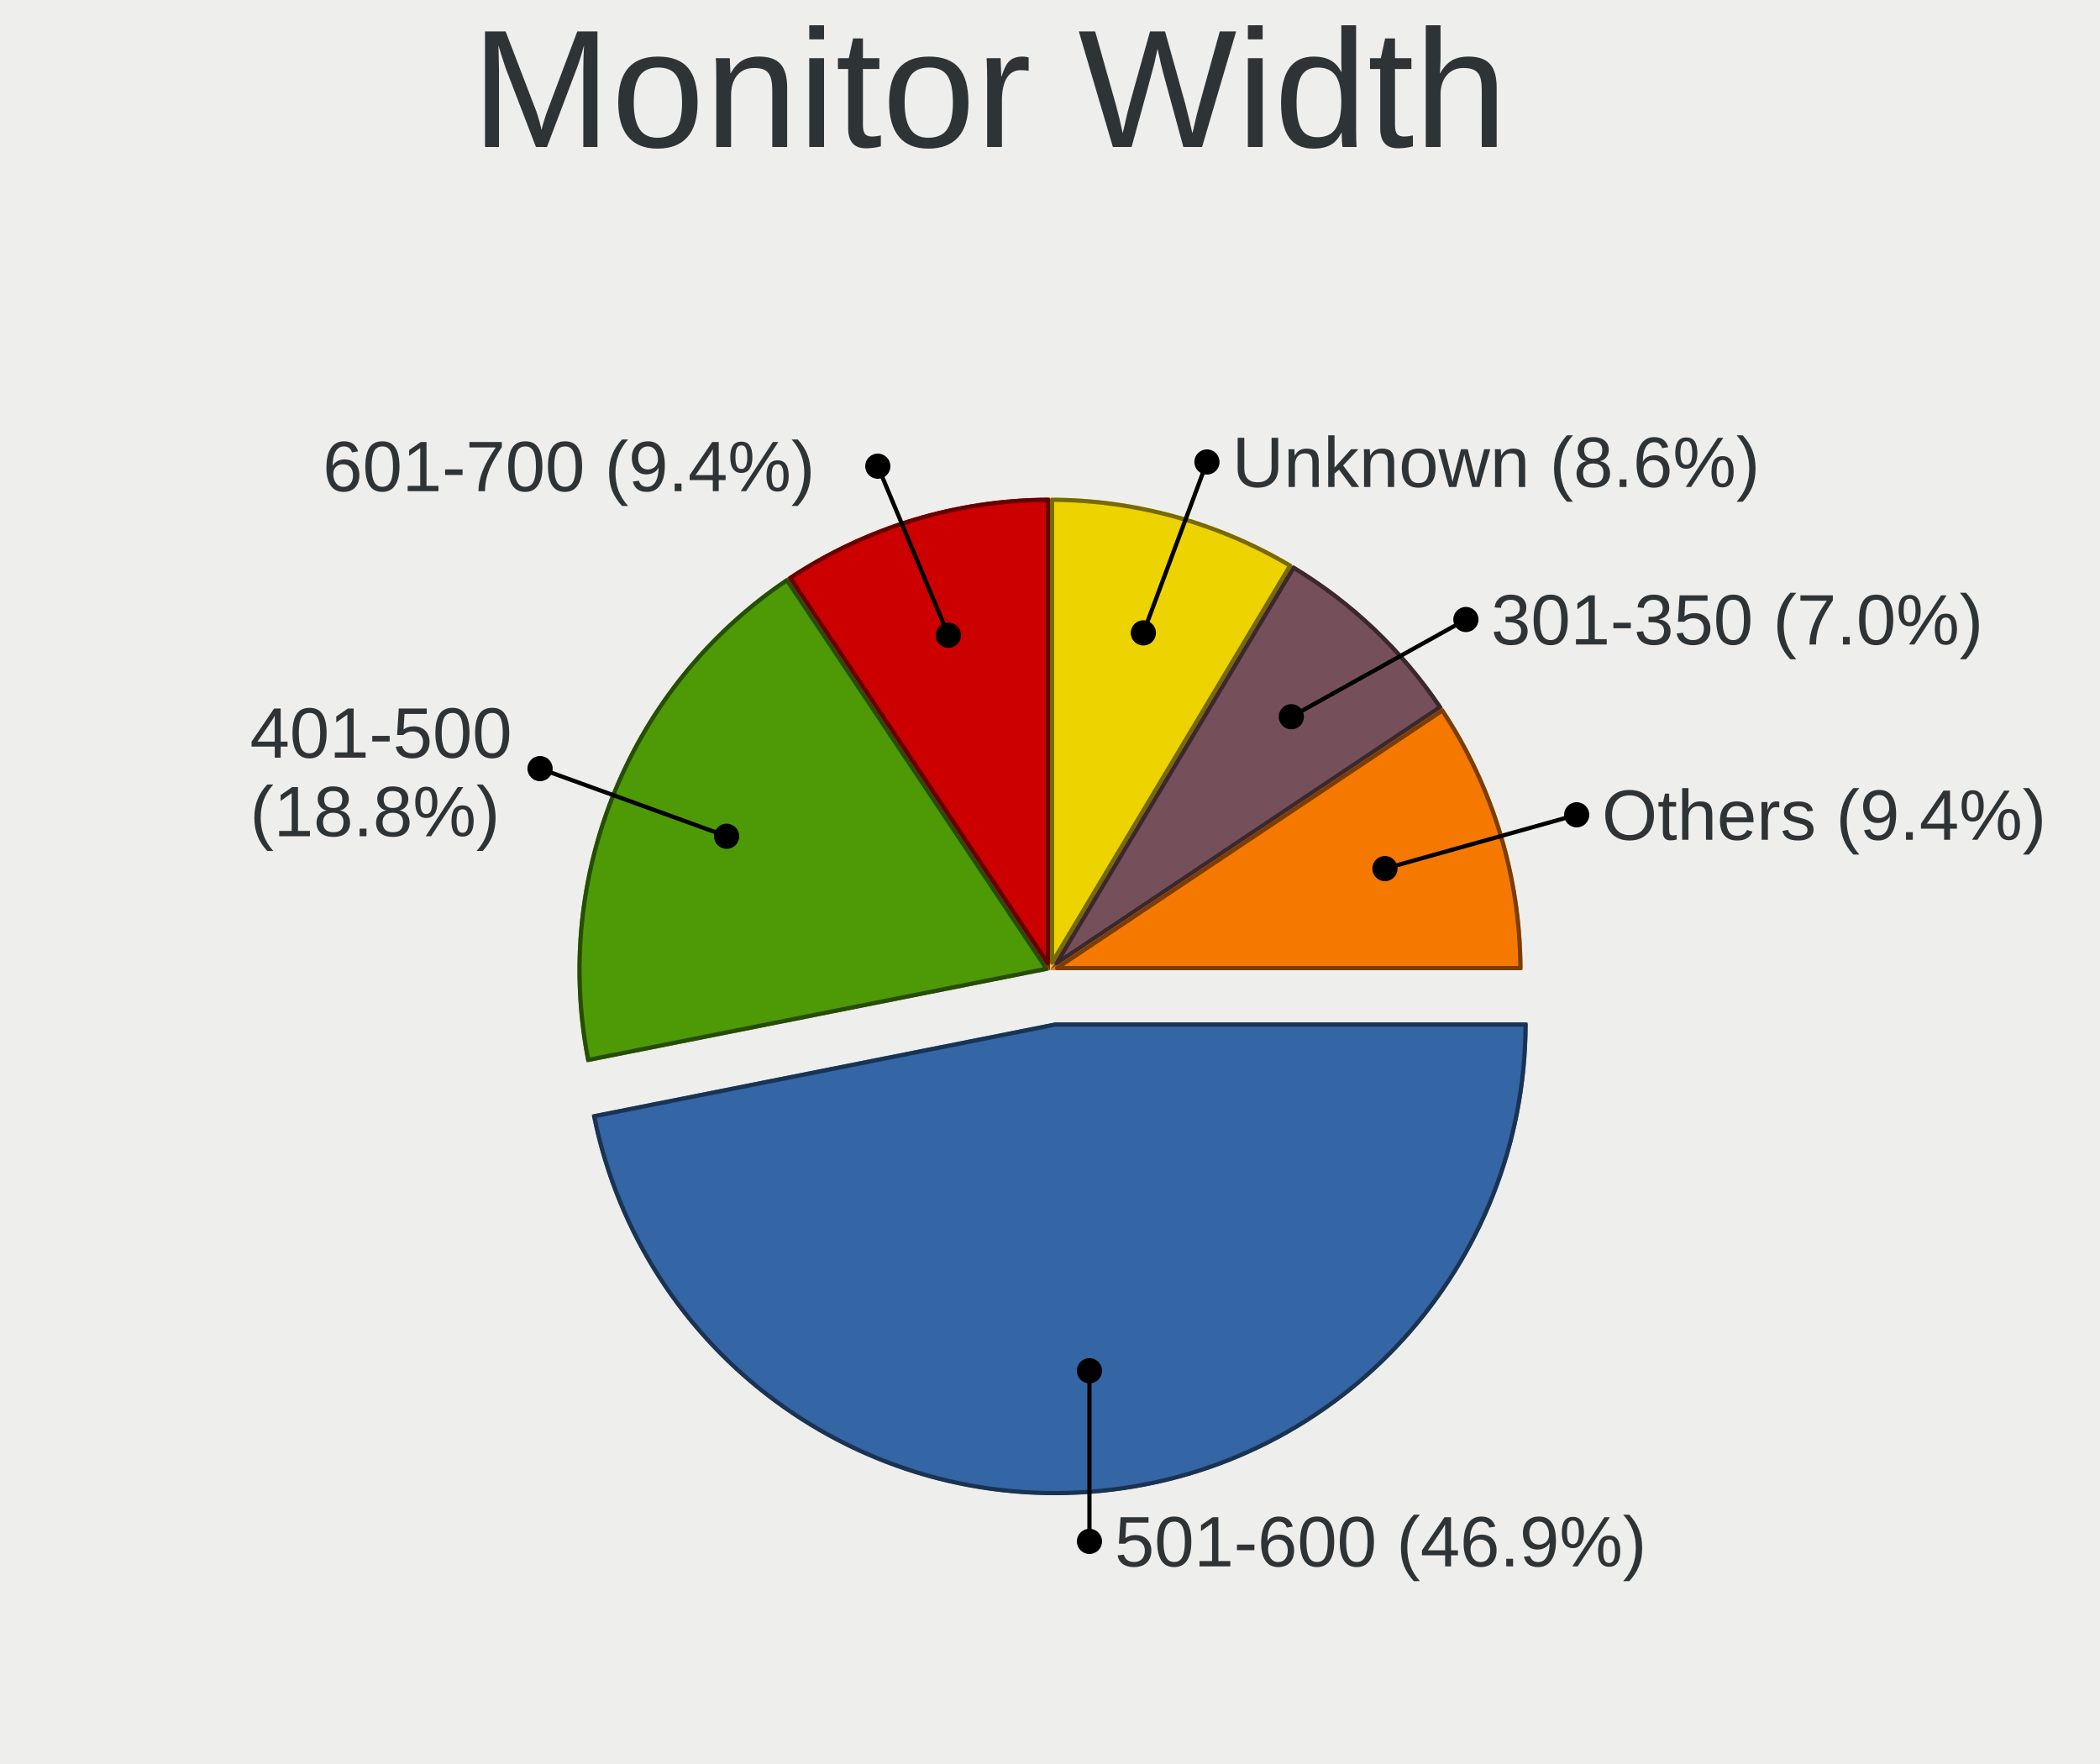
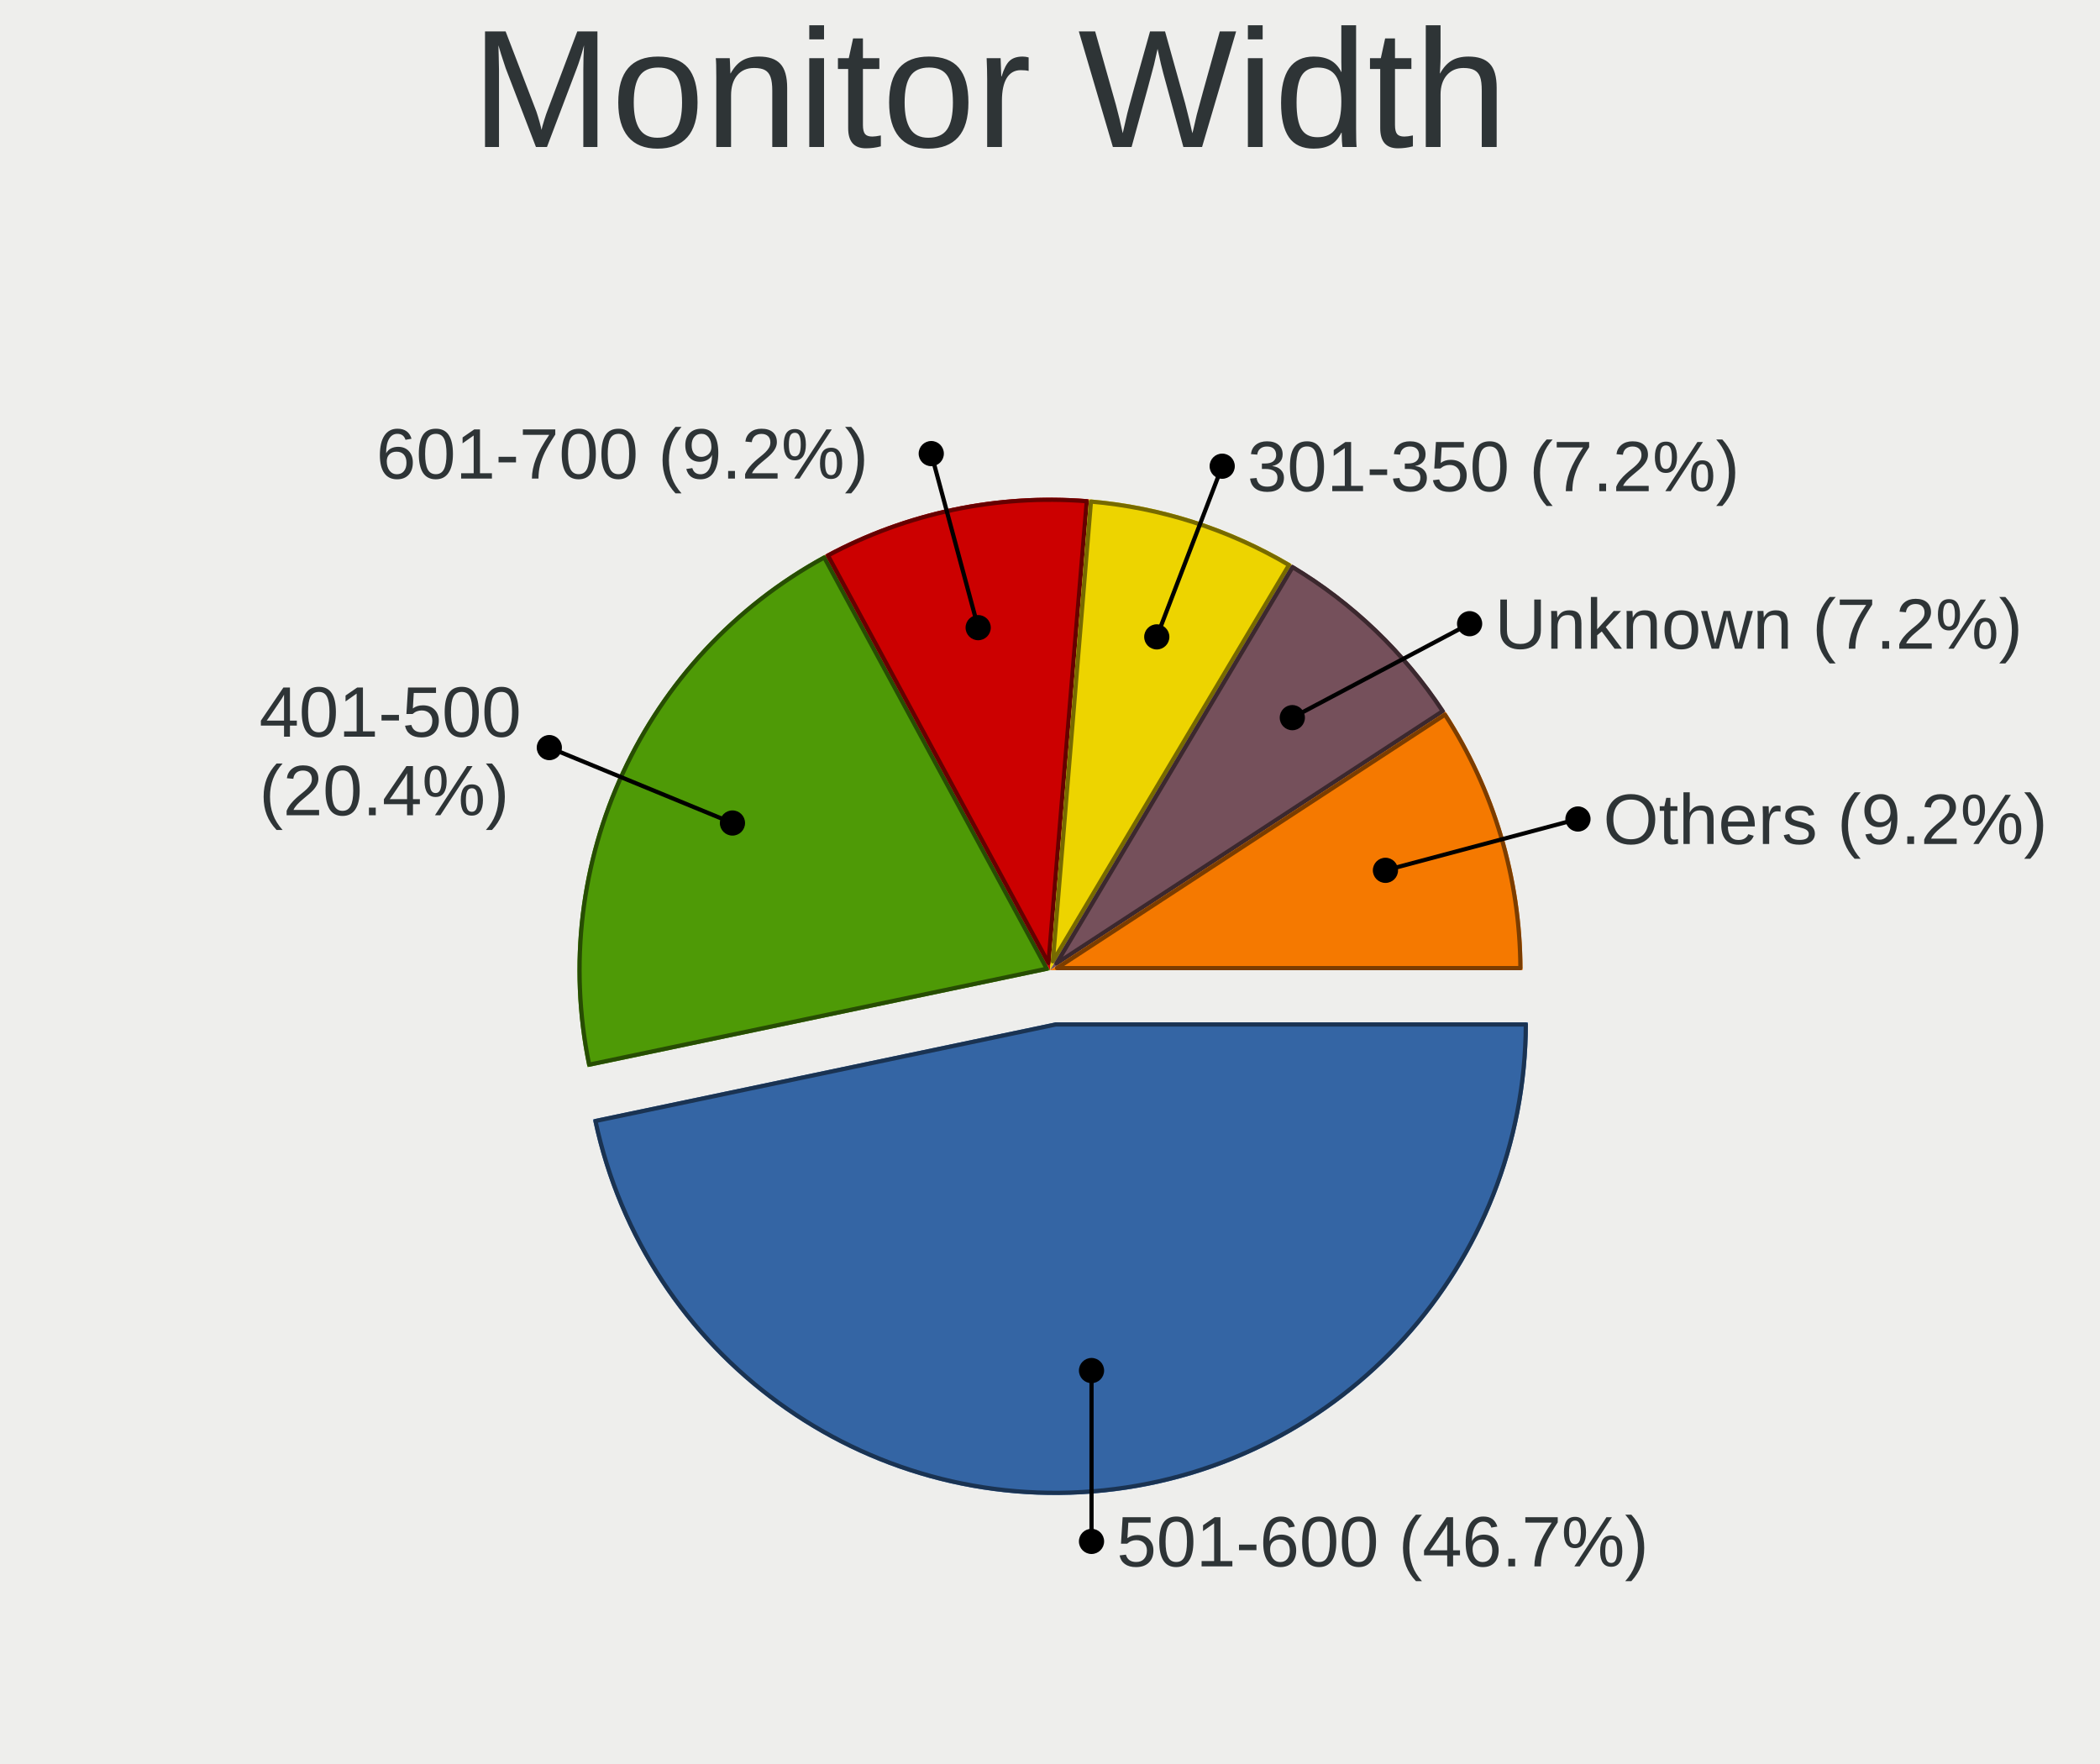
<svg xmlns="http://www.w3.org/2000/svg" width="500" height="420" version="1.0" id="ezcGraph">
  <defs />
  <g id="ezcGraphChart" color-rendering="optimizeQuality" shape-rendering="geometricPrecision" text-rendering="optimizeLegibility">
    <path d=" M 0,420 L 0,0 L 500,0 L 500,420 L 0,420 z " style="fill: #eeeeec; fill-opacity: 1.00; stroke: none;" id="ezcGraphPolygon_1" />
    <path d=" M 0,42 L 0,0 L 500,0 L 500,42 L 0,42 z " style="fill: #000000; fill-opacity: 0.00; stroke: none;" id="ezcGraphPolygon_2" />
-     <path d="M 251.23,243.44 L 363.73,243.44 A 112.50,112.50 0 0,1 140.89,265.39 z" style="fill: #3465a4; fill-opacity: 1.00; stroke: none; cursor: pointer;" id="ezcGraphCircleSector_4" />
-     <path d="M 251.27,243.94 L 363.23,243.94 A 112.00,112.00 0 0,1 141.47,265.78 z" style="fill: none; stroke: #1a3352; stroke-width: 1; stroke-opacity: 1.00; stroke-linecap: round; stroke-linejoin: round;" id="ezcGraphCircleSector_5" />
-     <path d="M 250.00,231.00 L 139.66,252.95 A 112.50,112.50 0 0,1 187.50,137.46 z" style="fill: #4e9a06; fill-opacity: 1.00; stroke: none; cursor: pointer;" id="ezcGraphCircleSector_6" />
-     <path d="M 249.17,230.66 L 140.05,252.36 A 112.00,112.00 0 0,1 187.36,138.15 z" style="fill: none; stroke: #274d03; stroke-width: 1; stroke-opacity: 1.00; stroke-linecap: round; stroke-linejoin: round;" id="ezcGraphCircleSector_7" />
-     <path d="M 250.00,231.00 L 187.50,137.46 A 112.50,112.50 0 0,1 250.00,118.50 z" style="fill: #cc0000; fill-opacity: 1.00; stroke: none; cursor: pointer;" id="ezcGraphCircleSector_8" />
-     <path d="M 249.50,229.35 L 188.19,137.60 A 112.00,112.00 0 0,1 249.50,119.00 z" style="fill: none; stroke: #660000; stroke-width: 1; stroke-opacity: 1.00; stroke-linecap: round; stroke-linejoin: round;" id="ezcGraphCircleSector_9" />
-     <path d="M 250.00,231.00 L 250.00,118.50 A 112.50,112.50 0 0,1 307.84,134.51 z" style="fill: #edd400; fill-opacity: 1.00; stroke: none; cursor: pointer;" id="ezcGraphCircleSector_10" />
-     <path d="M 250.50,229.19 L 250.50,119.00 A 112.00,112.00 0 0,1 307.15,134.68 z" style="fill: none; stroke: #776a00; stroke-width: 1; stroke-opacity: 1.00; stroke-linecap: round; stroke-linejoin: round;" id="ezcGraphCircleSector_11" />
-     <path d="M 250.00,231.00 L 307.84,134.51 A 112.50,112.50 0 0,1 343.54,168.50 z" style="fill: #75505b; fill-opacity: 1.00; stroke: none; cursor: pointer;" id="ezcGraphCircleSector_12" />
-     <path d="M 251.57,229.35 L 308.01,135.19 A 112.00,112.00 0 0,1 342.85,168.36 z" style="fill: none; stroke: #3b282e; stroke-width: 1; stroke-opacity: 1.00; stroke-linecap: round; stroke-linejoin: round;" id="ezcGraphCircleSector_13" />
-     <path d="M 250.00,231.00 L 343.54,168.50 A 112.50,112.50 0 0,1 362.50,231.00 z" style="fill: #f57900; fill-opacity: 1.00; stroke: none;" id="ezcGraphCircleSector_14" />
-     <path d="M 251.65,230.50 L 343.40,169.19 A 112.00,112.00 0 0,1 362.00,230.50 z" style="fill: none; stroke: #7b3d00; stroke-width: 1; stroke-opacity: 1.00; stroke-linecap: round; stroke-linejoin: round;" id="ezcGraphCircleSector_15" />
-     <path d=" M 225.81,151.255 L 209,111" style="fill: none; stroke: #000000; stroke-width: 1; stroke-opacity: 1.00; stroke-linecap: round; stroke-linejoin: round;" id="ezcGraphLine_16" />
-     <ellipse cx="225.81" cy="151.255" rx="3" ry="3" style="fill: #000000; fill-opacity: 1.00; stroke: none;" id="ezcGraphCircle_17" />
-     <ellipse cx="209" cy="111" rx="3" ry="3" style="fill: #000000; fill-opacity: 1.00; stroke: none;" id="ezcGraphCircle_18" />
-     <path d=" M 173.01,199.11 L 128.583,183" style="fill: none; stroke: #000000; stroke-width: 1; stroke-opacity: 1.00; stroke-linecap: round; stroke-linejoin: round;" id="ezcGraphLine_20" />
-     <ellipse cx="173.01" cy="199.11" rx="3" ry="3" style="fill: #000000; fill-opacity: 1.00; stroke: none;" id="ezcGraphCircle_21" />
-     <ellipse cx="128.583" cy="183" rx="3" ry="3" style="fill: #000000; fill-opacity: 1.00; stroke: none;" id="ezcGraphCircle_22" />
-     <path d=" M 272.226,150.685 L 287.369,110" style="fill: none; stroke: #000000; stroke-width: 1; stroke-opacity: 1.00; stroke-linecap: round; stroke-linejoin: round;" id="ezcGraphLine_24" />
-     <ellipse cx="272.226" cy="150.685" rx="3" ry="3" style="fill: #000000; fill-opacity: 1.00; stroke: none;" id="ezcGraphCircle_25" />
-     <ellipse cx="287.369" cy="110" rx="3" ry="3" style="fill: #000000; fill-opacity: 1.00; stroke: none;" id="ezcGraphCircle_26" />
-     <path d=" M 307.462,170.646 L 349.02,147.5" style="fill: none; stroke: #000000; stroke-width: 1; stroke-opacity: 1.00; stroke-linecap: round; stroke-linejoin: round;" id="ezcGraphLine_28" />
-     <ellipse cx="307.462" cy="170.646" rx="3" ry="3" style="fill: #000000; fill-opacity: 1.00; stroke: none;" id="ezcGraphCircle_29" />
-     <ellipse cx="349.02" cy="147.5" rx="3" ry="3" style="fill: #000000; fill-opacity: 1.00; stroke: none;" id="ezcGraphCircle_30" />
-     <path d=" M 329.745,206.81 L 375.399,194" style="fill: none; stroke: #000000; stroke-width: 1; stroke-opacity: 1.00; stroke-linecap: round; stroke-linejoin: round;" id="ezcGraphLine_32" />
-     <ellipse cx="329.745" cy="206.81" rx="3" ry="3" style="fill: #000000; fill-opacity: 1.00; stroke: none;" id="ezcGraphCircle_33" />
-     <ellipse cx="375.399" cy="194" rx="3" ry="3" style="fill: #000000; fill-opacity: 1.00; stroke: none;" id="ezcGraphCircle_34" />
-     <path d=" M 259.393,326.372 L 259.393,367" style="fill: none; stroke: #000000; stroke-width: 1; stroke-opacity: 1.00; stroke-linecap: round; stroke-linejoin: round;" id="ezcGraphLine_36" />
-     <ellipse cx="259.393" cy="326.372" rx="3" ry="3" style="fill: #000000; fill-opacity: 1.00; stroke: none;" id="ezcGraphCircle_37" />
-     <ellipse cx="259.393" cy="367" rx="3" ry="3" style="fill: #000000; fill-opacity: 1.00; stroke: none;" id="ezcGraphCircle_38" />
+     <path d="M 251.29,243.43 L 363.79,243.43 A 112.50,112.50 0 0,1 141.18,266.52 z" style="fill: #3465a4; fill-opacity: 1.00; stroke: none; cursor: pointer;" id="ezcGraphCircleSector_4" />
+     <path d="M 251.34,243.93 L 363.29,243.93 A 112.00,112.00 0 0,1 141.78,266.91 z" style="fill: none; stroke: #1a3352; stroke-width: 1; stroke-opacity: 1.00; stroke-linecap: round; stroke-linejoin: round;" id="ezcGraphCircleSector_5" />
+     <path d="M 250.00,231.00 L 139.89,254.09 A 112.50,112.50 0 0,1 196.46,132.06 z" style="fill: #4e9a06; fill-opacity: 1.00; stroke: none; cursor: pointer;" id="ezcGraphCircleSector_6" />
+     <path d="M 249.24,230.65 L 140.28,253.49 A 112.00,112.00 0 0,1 196.25,132.74 z" style="fill: none; stroke: #274d03; stroke-width: 1; stroke-opacity: 1.00; stroke-linecap: round; stroke-linejoin: round;" id="ezcGraphCircleSector_7" />
+     <path d="M 250.00,231.00 L 196.46,132.06 A 112.50,112.50 0 0,1 259.29,118.88 z" style="fill: #cc0000; fill-opacity: 1.00; stroke: none; cursor: pointer;" id="ezcGraphCircleSector_8" />
+     <path d="M 249.64,229.28 L 197.13,132.26 A 112.00,112.00 0 0,1 258.75,119.34 z" style="fill: none; stroke: #660000; stroke-width: 1; stroke-opacity: 1.00; stroke-linecap: round; stroke-linejoin: round;" id="ezcGraphCircleSector_9" />
+     <path d="M 250.00,231.00 L 259.29,118.88 A 112.50,112.50 0 0,1 307.59,134.36 z" style="fill: #edd400; fill-opacity: 1.00; stroke: none; cursor: pointer;" id="ezcGraphCircleSector_10" />
+     <path d="M 250.68,228.89 L 259.75,119.42 A 112.00,112.00 0 0,1 306.90,134.53 z" style="fill: none; stroke: #776a00; stroke-width: 1; stroke-opacity: 1.00; stroke-linecap: round; stroke-linejoin: round;" id="ezcGraphCircleSector_11" />
+     <path d="M 250.00,231.00 L 307.59,134.36 A 112.50,112.50 0 0,1 344.18,169.47 z" style="fill: #75505b; fill-opacity: 1.00; stroke: none; cursor: pointer;" id="ezcGraphCircleSector_12" />
+     <path d="M 251.54,229.40 L 307.76,135.04 A 112.00,112.00 0 0,1 343.49,169.32 z" style="fill: none; stroke: #3b282e; stroke-width: 1; stroke-opacity: 1.00; stroke-linecap: round; stroke-linejoin: round;" id="ezcGraphCircleSector_13" />
+     <path d="M 250.00,231.00 L 344.18,169.47 A 112.50,112.50 0 0,1 362.50,231.00 z" style="fill: #f57900; fill-opacity: 1.00; stroke: none;" id="ezcGraphCircleSector_14" />
+     <path d="M 251.68,230.50 L 344.04,170.16 A 112.00,112.00 0 0,1 362.00,230.50 z" style="fill: none; stroke: #7b3d00; stroke-width: 1; stroke-opacity: 1.00; stroke-linecap: round; stroke-linejoin: round;" id="ezcGraphCircleSector_15" />
+     <path d=" M 232.899,149.44 L 221.729,108" style="fill: none; stroke: #000000; stroke-width: 1; stroke-opacity: 1.00; stroke-linecap: round; stroke-linejoin: round;" id="ezcGraphLine_16" />
+     <ellipse cx="232.899" cy="149.44" rx="3" ry="3" style="fill: #000000; fill-opacity: 1.00; stroke: none;" id="ezcGraphCircle_17" />
+     <ellipse cx="221.729" cy="108" rx="3" ry="3" style="fill: #000000; fill-opacity: 1.00; stroke: none;" id="ezcGraphCircle_18" />
+     <path d=" M 174.394,195.955 L 130.792,178" style="fill: none; stroke: #000000; stroke-width: 1; stroke-opacity: 1.00; stroke-linecap: round; stroke-linejoin: round;" id="ezcGraphLine_20" />
+     <ellipse cx="174.394" cy="195.955" rx="3" ry="3" style="fill: #000000; fill-opacity: 1.00; stroke: none;" id="ezcGraphCircle_21" />
+     <ellipse cx="130.792" cy="178" rx="3" ry="3" style="fill: #000000; fill-opacity: 1.00; stroke: none;" id="ezcGraphCircle_22" />
+     <path d=" M 275.424,151.639 L 291,111" style="fill: none; stroke: #000000; stroke-width: 1; stroke-opacity: 1.00; stroke-linecap: round; stroke-linejoin: round;" id="ezcGraphLine_24" />
+     <ellipse cx="275.424" cy="151.639" rx="3" ry="3" style="fill: #000000; fill-opacity: 1.00; stroke: none;" id="ezcGraphCircle_25" />
+     <ellipse cx="291" cy="111" rx="3" ry="3" style="fill: #000000; fill-opacity: 1.00; stroke: none;" id="ezcGraphCircle_26" />
+     <path d=" M 307.695,170.869 L 349.908,148.5" style="fill: none; stroke: #000000; stroke-width: 1; stroke-opacity: 1.00; stroke-linecap: round; stroke-linejoin: round;" id="ezcGraphLine_28" />
+     <ellipse cx="307.695" cy="170.869" rx="3" ry="3" style="fill: #000000; fill-opacity: 1.00; stroke: none;" id="ezcGraphCircle_29" />
+     <ellipse cx="349.908" cy="148.5" rx="3" ry="3" style="fill: #000000; fill-opacity: 1.00; stroke: none;" id="ezcGraphCircle_30" />
+     <path d=" M 329.869,207.222 L 375.704,195" style="fill: none; stroke: #000000; stroke-width: 1; stroke-opacity: 1.00; stroke-linecap: round; stroke-linejoin: round;" id="ezcGraphLine_32" />
+     <ellipse cx="329.869" cy="207.222" rx="3" ry="3" style="fill: #000000; fill-opacity: 1.00; stroke: none;" id="ezcGraphCircle_33" />
+     <ellipse cx="375.704" cy="195" rx="3" ry="3" style="fill: #000000; fill-opacity: 1.00; stroke: none;" id="ezcGraphCircle_34" />
+     <path d=" M 259.886,326.322 L 259.886,367" style="fill: none; stroke: #000000; stroke-width: 1; stroke-opacity: 1.00; stroke-linecap: round; stroke-linejoin: round;" id="ezcGraphLine_36" />
+     <ellipse cx="259.886" cy="326.322" rx="3" ry="3" style="fill: #000000; fill-opacity: 1.00; stroke: none;" id="ezcGraphCircle_37" />
+     <ellipse cx="259.886" cy="367" rx="3" ry="3" style="fill: #000000; fill-opacity: 1.00; stroke: none;" id="ezcGraphCircle_38" />
    <g id="ezcGraphTextBox_3">
      <path d=" M 111.7,42 L 111.7,0.5 L 388.8,0.5 L 388.8,42 L 111.7,42 z " style="fill: #ffffff; fill-opacity: 0.00; stroke: none;" id="ezcGraphPolygon_40" />
      <text id="ezcGraphTextBox_3_text" x="112.2" text-length="275.6px" y="35" style="font-size: 40px; font-family: 'Arial'; fill: #2e3436; fill-opacity: 1.00; stroke: none;">Monitor Width</text>
    </g>
    <g id="ezcGraphTextBox_19" style=" cursor: pointer;">
-       <path d=" M 76.36,120.5 L 76.36,102 L 204,102 L 204,120.5 L 76.36,120.5 z " style="fill: #ffffff; fill-opacity: 0.00; stroke: none;" id="ezcGraphPolygon_41" />
-       <text id="ezcGraphTextBox_19_text" x="76.86" text-length="126.14px" y="116.95" style="font-size: 17px; font-family: 'Arial'; fill: #2e3436; fill-opacity: 1.00; stroke: none;">601-700 (9.4%)</text>
+       <path d=" M 89.089,117.5 L 89.089,99 L 216.729,99 L 216.729,117.5 L 89.089,117.5 z " style="fill: #ffffff; fill-opacity: 0.00; stroke: none;" id="ezcGraphPolygon_41" />
+       <text id="ezcGraphTextBox_19_text" x="89.589" text-length="126.14px" y="113.95" style="font-size: 17px; font-family: 'Arial'; fill: #2e3436; fill-opacity: 1.00; stroke: none;">601-700 (9.2%)</text>
    </g>
    <g id="ezcGraphTextBox_23" style=" cursor: pointer;">
-       <path d=" M 59.013,201.05 L 59.013,165.45 L 123.583,165.45 L 123.583,201.05 L 59.013,201.05 z " style="fill: #ffffff; fill-opacity: 0.00; stroke: none;" id="ezcGraphPolygon_42" />
-       <text id="ezcGraphTextBox_23_text" x="59.513" text-length="63.07px" y="180.4" style="font-size: 17px; font-family: 'Arial'; fill: #2e3436; fill-opacity: 1.00; stroke: none;">401-500</text>
-       <text id="ezcGraphTextBox_23_text" x="59.513" text-length="63.07px" y="199.1" style="font-size: 17px; font-family: 'Arial'; fill: #2e3436; fill-opacity: 1.00; stroke: none;">(18.8%)</text>
+       <path d=" M 61.222,196.05 L 61.222,160.45 L 125.792,160.45 L 125.792,196.05 L 61.222,196.05 z " style="fill: #ffffff; fill-opacity: 0.00; stroke: none;" id="ezcGraphPolygon_42" />
+       <text id="ezcGraphTextBox_23_text" x="61.722" text-length="63.07px" y="175.4" style="font-size: 17px; font-family: 'Arial'; fill: #2e3436; fill-opacity: 1.00; stroke: none;">401-500</text>
+       <text id="ezcGraphTextBox_23_text" x="61.722" text-length="63.07px" y="194.1" style="font-size: 17px; font-family: 'Arial'; fill: #2e3436; fill-opacity: 1.00; stroke: none;">(20.4%)</text>
    </g>
    <g id="ezcGraphTextBox_27" style=" cursor: pointer;">
-       <path d=" M 292.869,119.5 L 292.869,101 L 420.509,101 L 420.509,119.5 L 292.869,119.5 z " style="fill: #ffffff; fill-opacity: 0.00; stroke: none;" id="ezcGraphPolygon_43" />
-       <text id="ezcGraphTextBox_27_text" x="293.369" text-length="126.14px" y="115.95" style="font-size: 17px; font-family: 'Arial'; fill: #2e3436; fill-opacity: 1.00; stroke: none;">Unknown (8.6%)</text>
+       <path d=" M 296.5,120.5 L 296.5,102 L 424.14,102 L 424.14,120.5 L 296.5,120.5 z " style="fill: #ffffff; fill-opacity: 0.00; stroke: none;" id="ezcGraphPolygon_43" />
+       <text id="ezcGraphTextBox_27_text" x="297" text-length="126.14px" y="116.95" style="font-size: 17px; font-family: 'Arial'; fill: #2e3436; fill-opacity: 1.00; stroke: none;">301-350 (7.2%)</text>
    </g>
    <g id="ezcGraphTextBox_31" style=" cursor: pointer;">
-       <path d=" M 354.52,157 L 354.52,138.5 L 482.16,138.5 L 482.16,157 L 354.52,157 z " style="fill: #ffffff; fill-opacity: 0.00; stroke: none;" id="ezcGraphPolygon_44" />
-       <text id="ezcGraphTextBox_31_text" x="355.02" text-length="126.14px" y="153.45" style="font-size: 17px; font-family: 'Arial'; fill: #2e3436; fill-opacity: 1.00; stroke: none;">301-350 (7.0%)</text>
+       <path d=" M 355.408,158 L 355.408,139.5 L 483.048,139.5 L 483.048,158 L 355.408,158 z " style="fill: #ffffff; fill-opacity: 0.00; stroke: none;" id="ezcGraphPolygon_44" />
+       <text id="ezcGraphTextBox_31_text" x="355.908" text-length="126.14px" y="154.45" style="font-size: 17px; font-family: 'Arial'; fill: #2e3436; fill-opacity: 1.00; stroke: none;">Unknown (7.2%)</text>
    </g>
    <g id="ezcGraphTextBox_35">
-       <path d=" M 380.899,203.5 L 380.899,185 L 499.529,185 L 499.529,203.5 L 380.899,203.5 z " style="fill: #ffffff; fill-opacity: 0.00; stroke: none;" id="ezcGraphPolygon_45" />
-       <text id="ezcGraphTextBox_35_text" x="381.399" text-length="117.13px" y="199.95" style="font-size: 17px; font-family: 'Arial'; fill: #2e3436; fill-opacity: 1.00; stroke: none;">Others (9.4%)</text>
+       <path d=" M 381.204,204.5 L 381.204,186 L 499.834,186 L 499.834,204.5 L 381.204,204.5 z " style="fill: #ffffff; fill-opacity: 0.00; stroke: none;" id="ezcGraphPolygon_45" />
+       <text id="ezcGraphTextBox_35_text" x="381.704" text-length="117.13px" y="200.95" style="font-size: 17px; font-family: 'Arial'; fill: #2e3436; fill-opacity: 1.00; stroke: none;">Others (9.2%)</text>
    </g>
    <g id="ezcGraphTextBox_39" style=" cursor: pointer;">
-       <path d=" M 264.893,376.5 L 264.893,358 L 401.543,358 L 401.543,376.5 L 264.893,376.5 z " style="fill: #ffffff; fill-opacity: 0.00; stroke: none;" id="ezcGraphPolygon_46" />
-       <text id="ezcGraphTextBox_39_text" x="265.393" text-length="135.15px" y="372.95" style="font-size: 17px; font-family: 'Arial'; fill: #2e3436; fill-opacity: 1.00; stroke: none;">501-600 (46.9%)</text>
+       <path d=" M 265.386,376.5 L 265.386,358 L 402.036,358 L 402.036,376.5 L 265.386,376.5 z " style="fill: #ffffff; fill-opacity: 0.00; stroke: none;" id="ezcGraphPolygon_46" />
+       <text id="ezcGraphTextBox_39_text" x="265.886" text-length="135.15px" y="372.95" style="font-size: 17px; font-family: 'Arial'; fill: #2e3436; fill-opacity: 1.00; stroke: none;">501-600 (46.7%)</text>
    </g>
  </g>
</svg>
